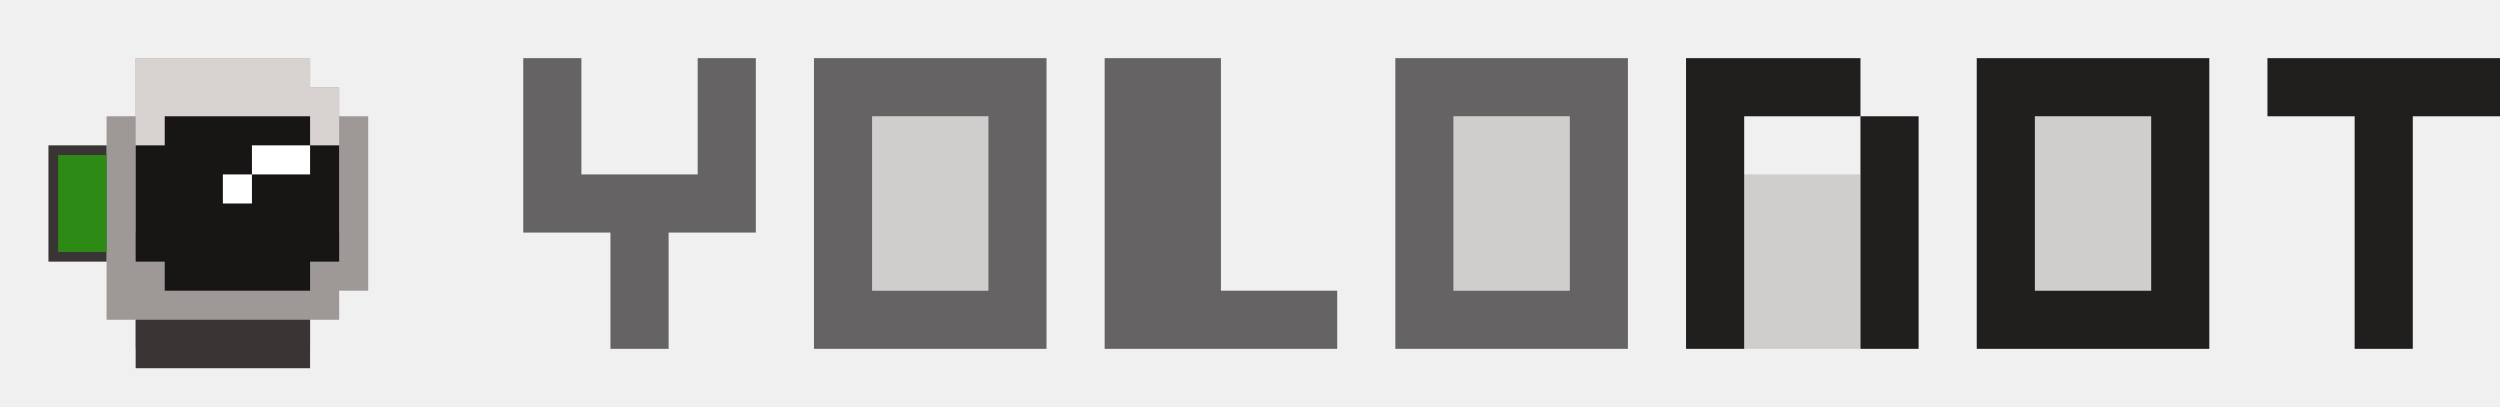
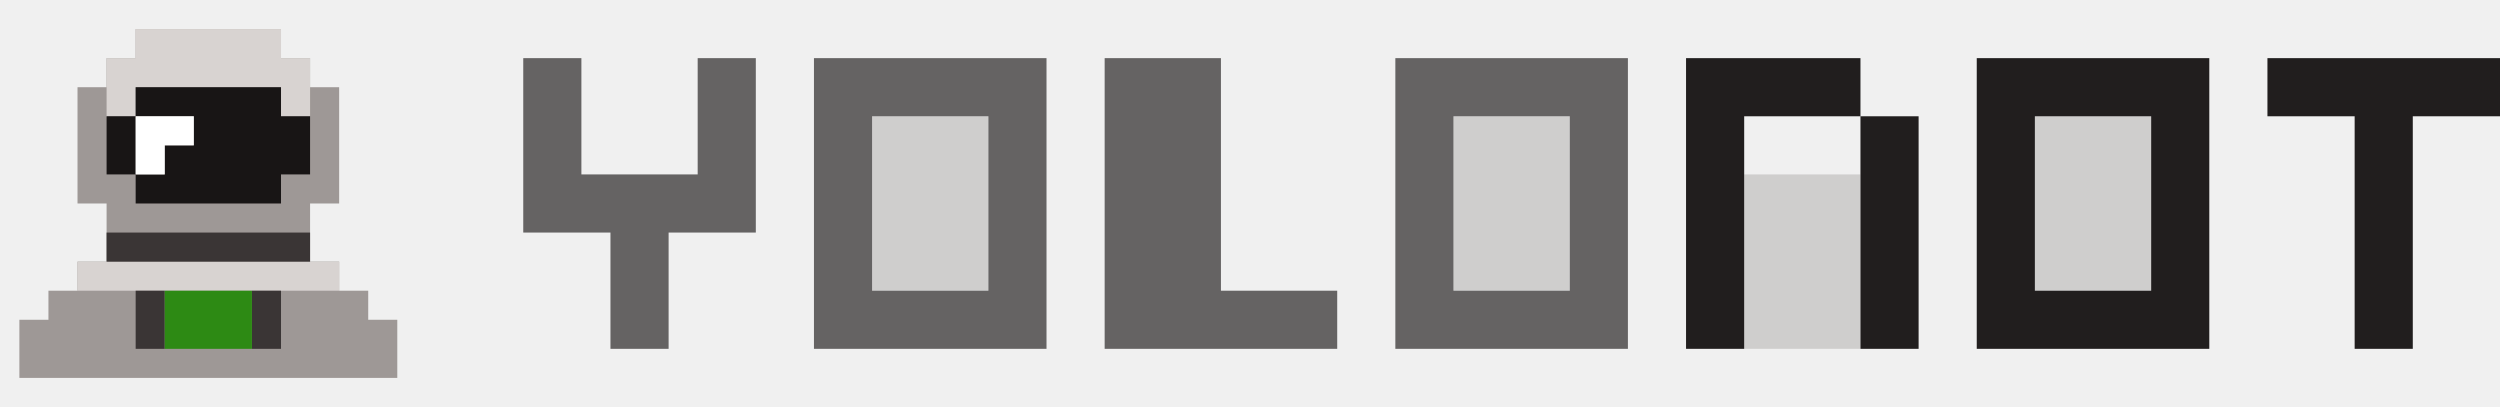
<svg xmlns="http://www.w3.org/2000/svg" width="258" height="42" viewBox="0 0 258 42" fill="none">
-   <path d="M14 6H32V9H35V12H38V30H35V33H32V36H14V33H11V12H14V6Z" fill="#9E9896" />
-   <path d="M14 6H32V9H35V24H14V6Z" fill="#D8D3D1" />
-   <rect x="14" y="33" width="18" height="5" fill="#3A3535" />
-   <path d="M17 12H32V15H35V27H32V30H17V27H14V15H17V12Z" fill="#181515" />
-   <path d="M26 15H32V18H26V15ZM23 18H26V21H23V18Z" fill="#FFFFFF" />
-   <rect x="5" y="15" width="6" height="12" fill="#3A3535" />
-   <rect x="6" y="16" width="5" height="10" fill="#2D8A14" />
+   <path d="M14 3h15v3h-15ZM11 6h21v3h-21ZM8 9h27v3h-27ZM8 12h27v3h-27ZM8 15h27v3h-27ZM8 18h27v3h-27ZM11 21h21v3h-21ZM11 24h21v3h-21ZM8 27h27v3h-27ZM5 30h33v3h-33ZM2 33h39v3h-39ZM2 36h39v3h-39Z" fill="#9E9896" />
+   <path d="M14 3h15v3h-15ZM11 6h21v3h-21ZM11 9h3v3h-3ZM29 9h3v3h-3ZM8 27h27v3h-27Z" fill="#D8D3D1" />
+   <path d="M11 24h21v3h-21ZM14 30h3v3h-3ZM26 30h3v3h-3ZM14 33h3v3h-3ZM26 33h3v3h-3Z" fill="#3A3535" />
+   <path d="M14 9h15v3h-15ZM11 12h3v3h-3ZM20 12h12v3h-12ZM11 15h3v3h-3ZM17 15h15v3h-15ZM14 18h15v3h-15Z" fill="#181515" />
+   <path d="M14 12h6v3h-6ZM14 15h3v3h-3Z" fill="#FFFFFF" />
+   <path d="M17 30h9v3h-9ZM17 33h9v3h-9Z" fill="#2D8A14" />
  <path d="M54 6H60V18H72V6H78V24H69V36H63V24H54V6Z" fill="#656363" />
  <path d="M90 12H102V30H90V12Z" fill="#CFCECD" />
  <path d="M102 12H90V30H102V12ZM108 36H84V6H108V36Z" fill="#656363" />
  <path d="M120 6H126V30H138V36H114V6H120Z" fill="#656363" />
  <path d="M150 12H162V30H150V12Z" fill="#CFCECD" />
  <path d="M162 12H150V30H162V12ZM168 36H144V6H168V36Z" fill="#656363" />
  <path d="M192 36H180V18H192V36Z" fill="#CFCECD" />
  <path d="M192 12H180V36H174V6H192V12ZM198 36H192V12H198V36Z" fill="#211E1E" />
  <path d="M210 12H222V30H210V12Z" fill="#CFCECD" />
  <path d="M222 12H210V30H222V12ZM228 36H204V6H228V36Z" fill="#211E1E" />
  <path d="M234 6H258V12H249V36H243V12H234V6Z" fill="#211E1E" />
</svg>
